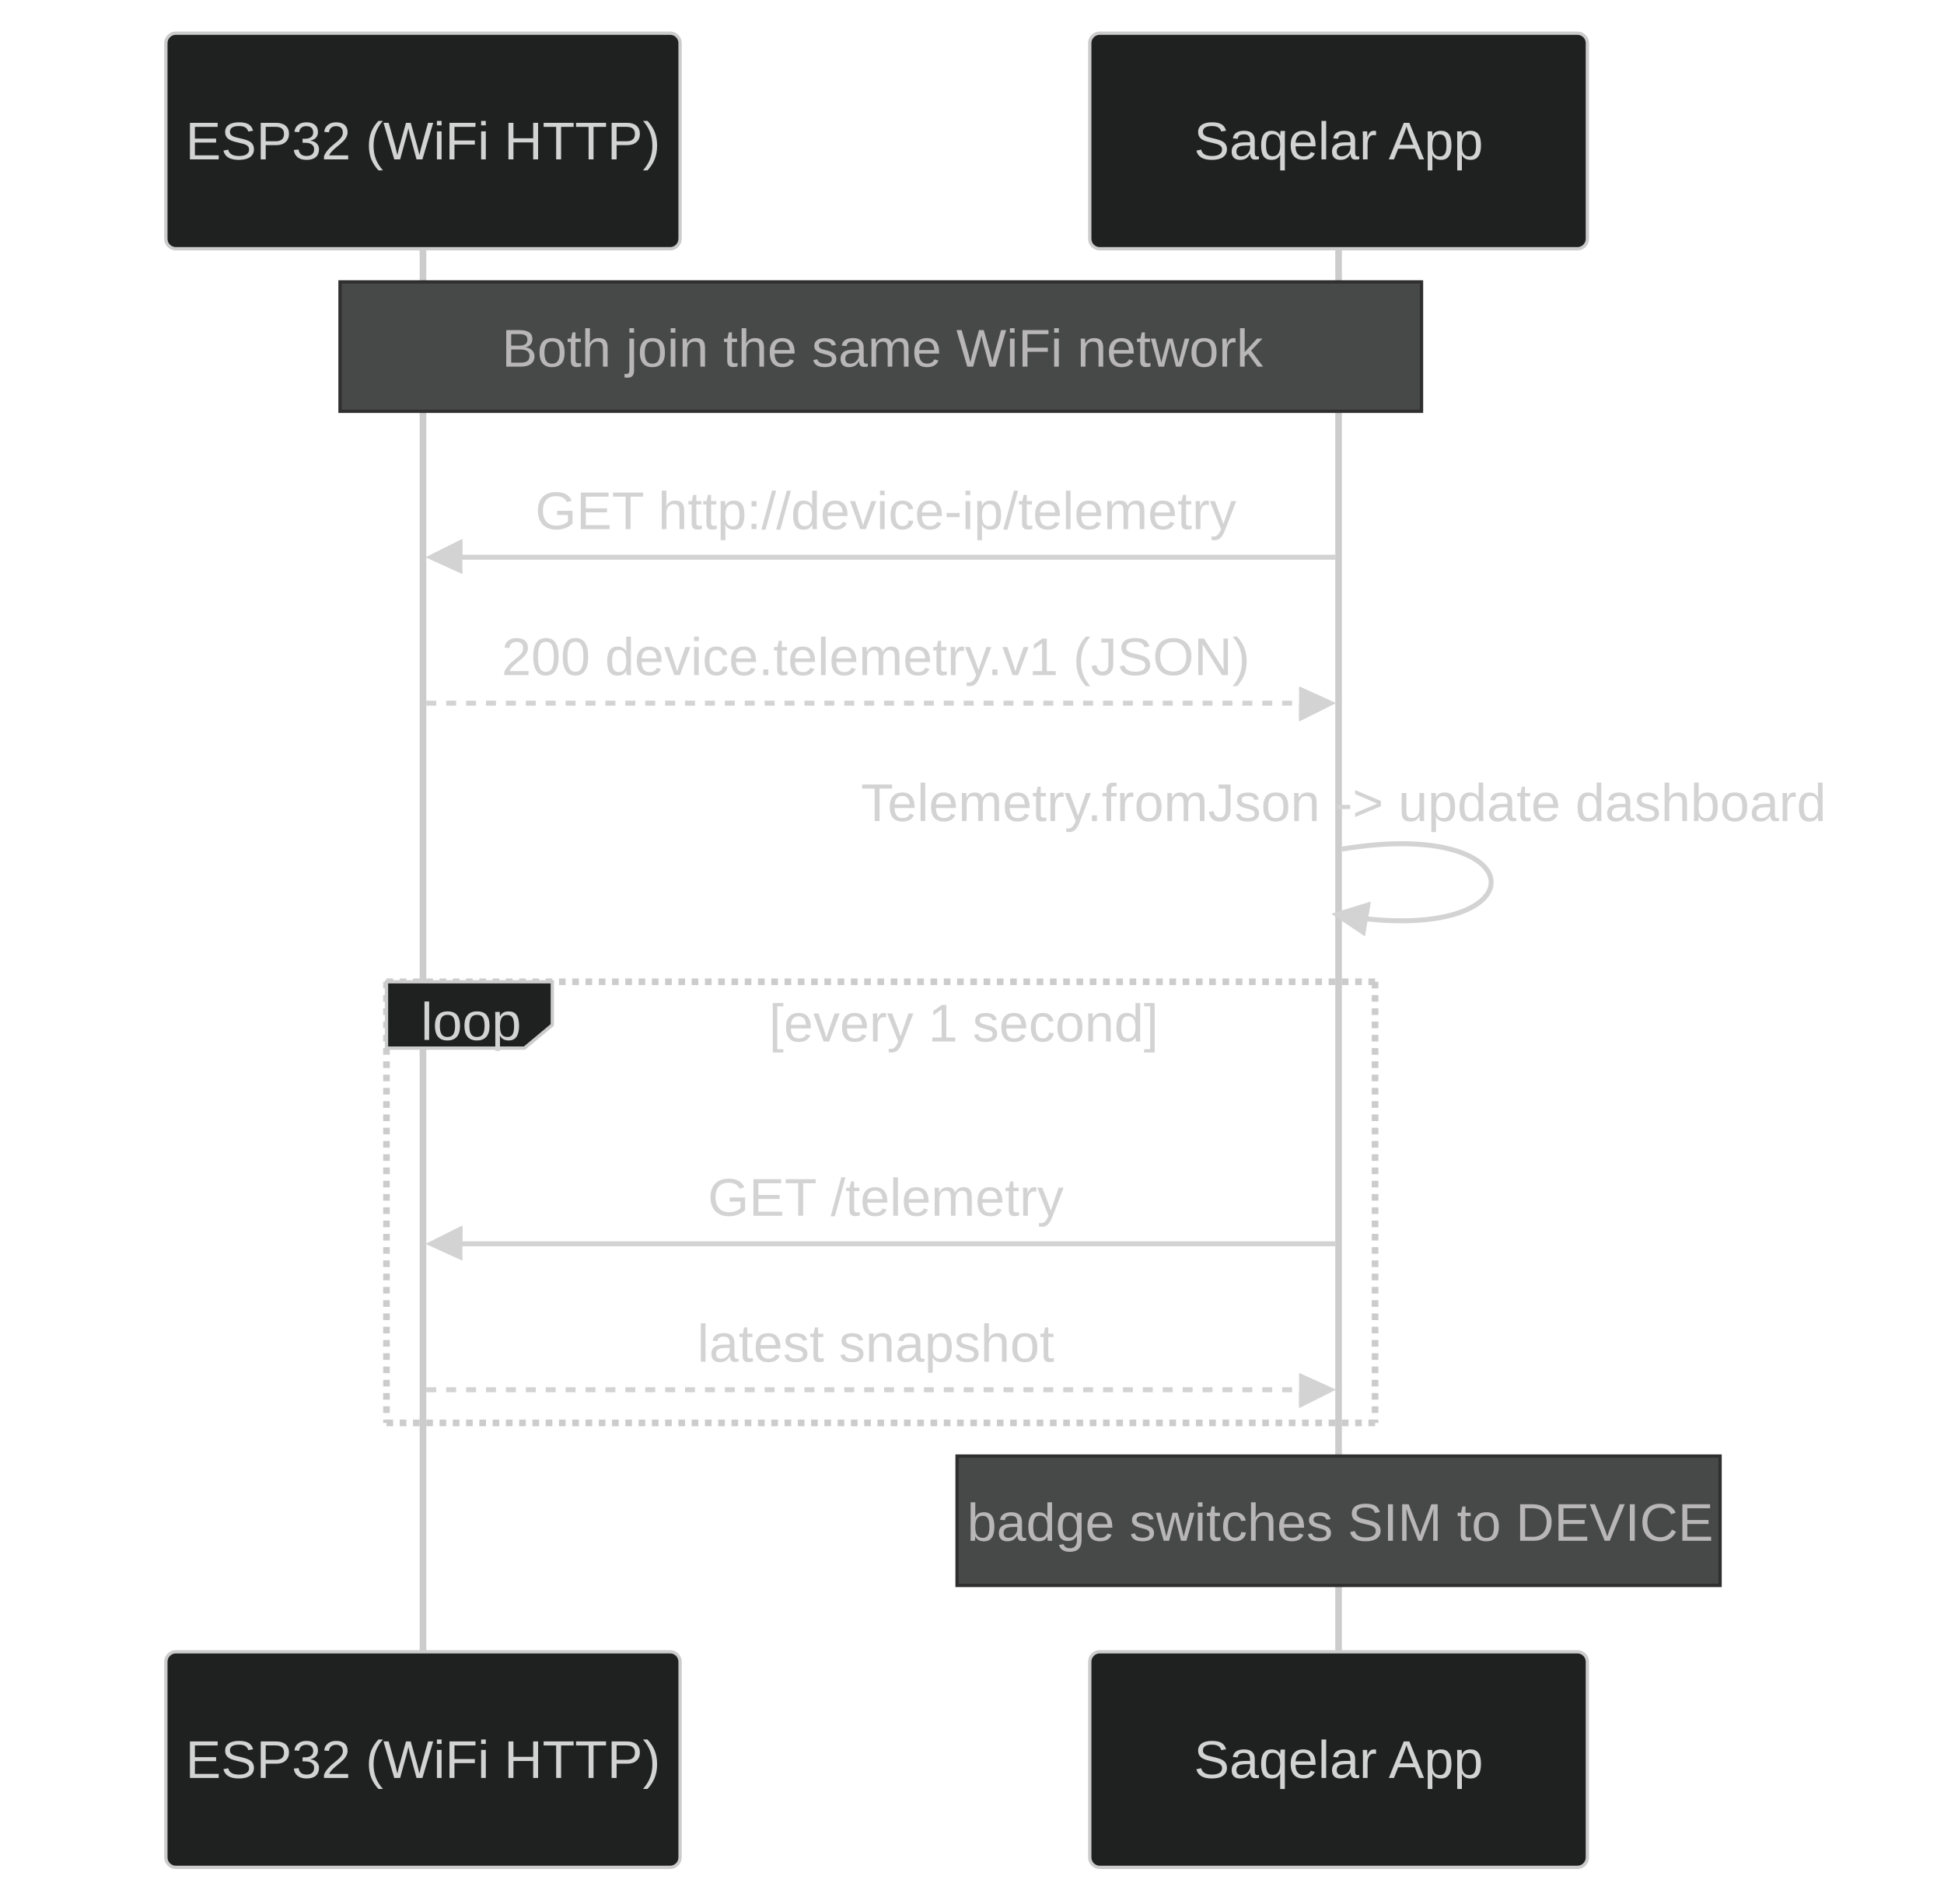
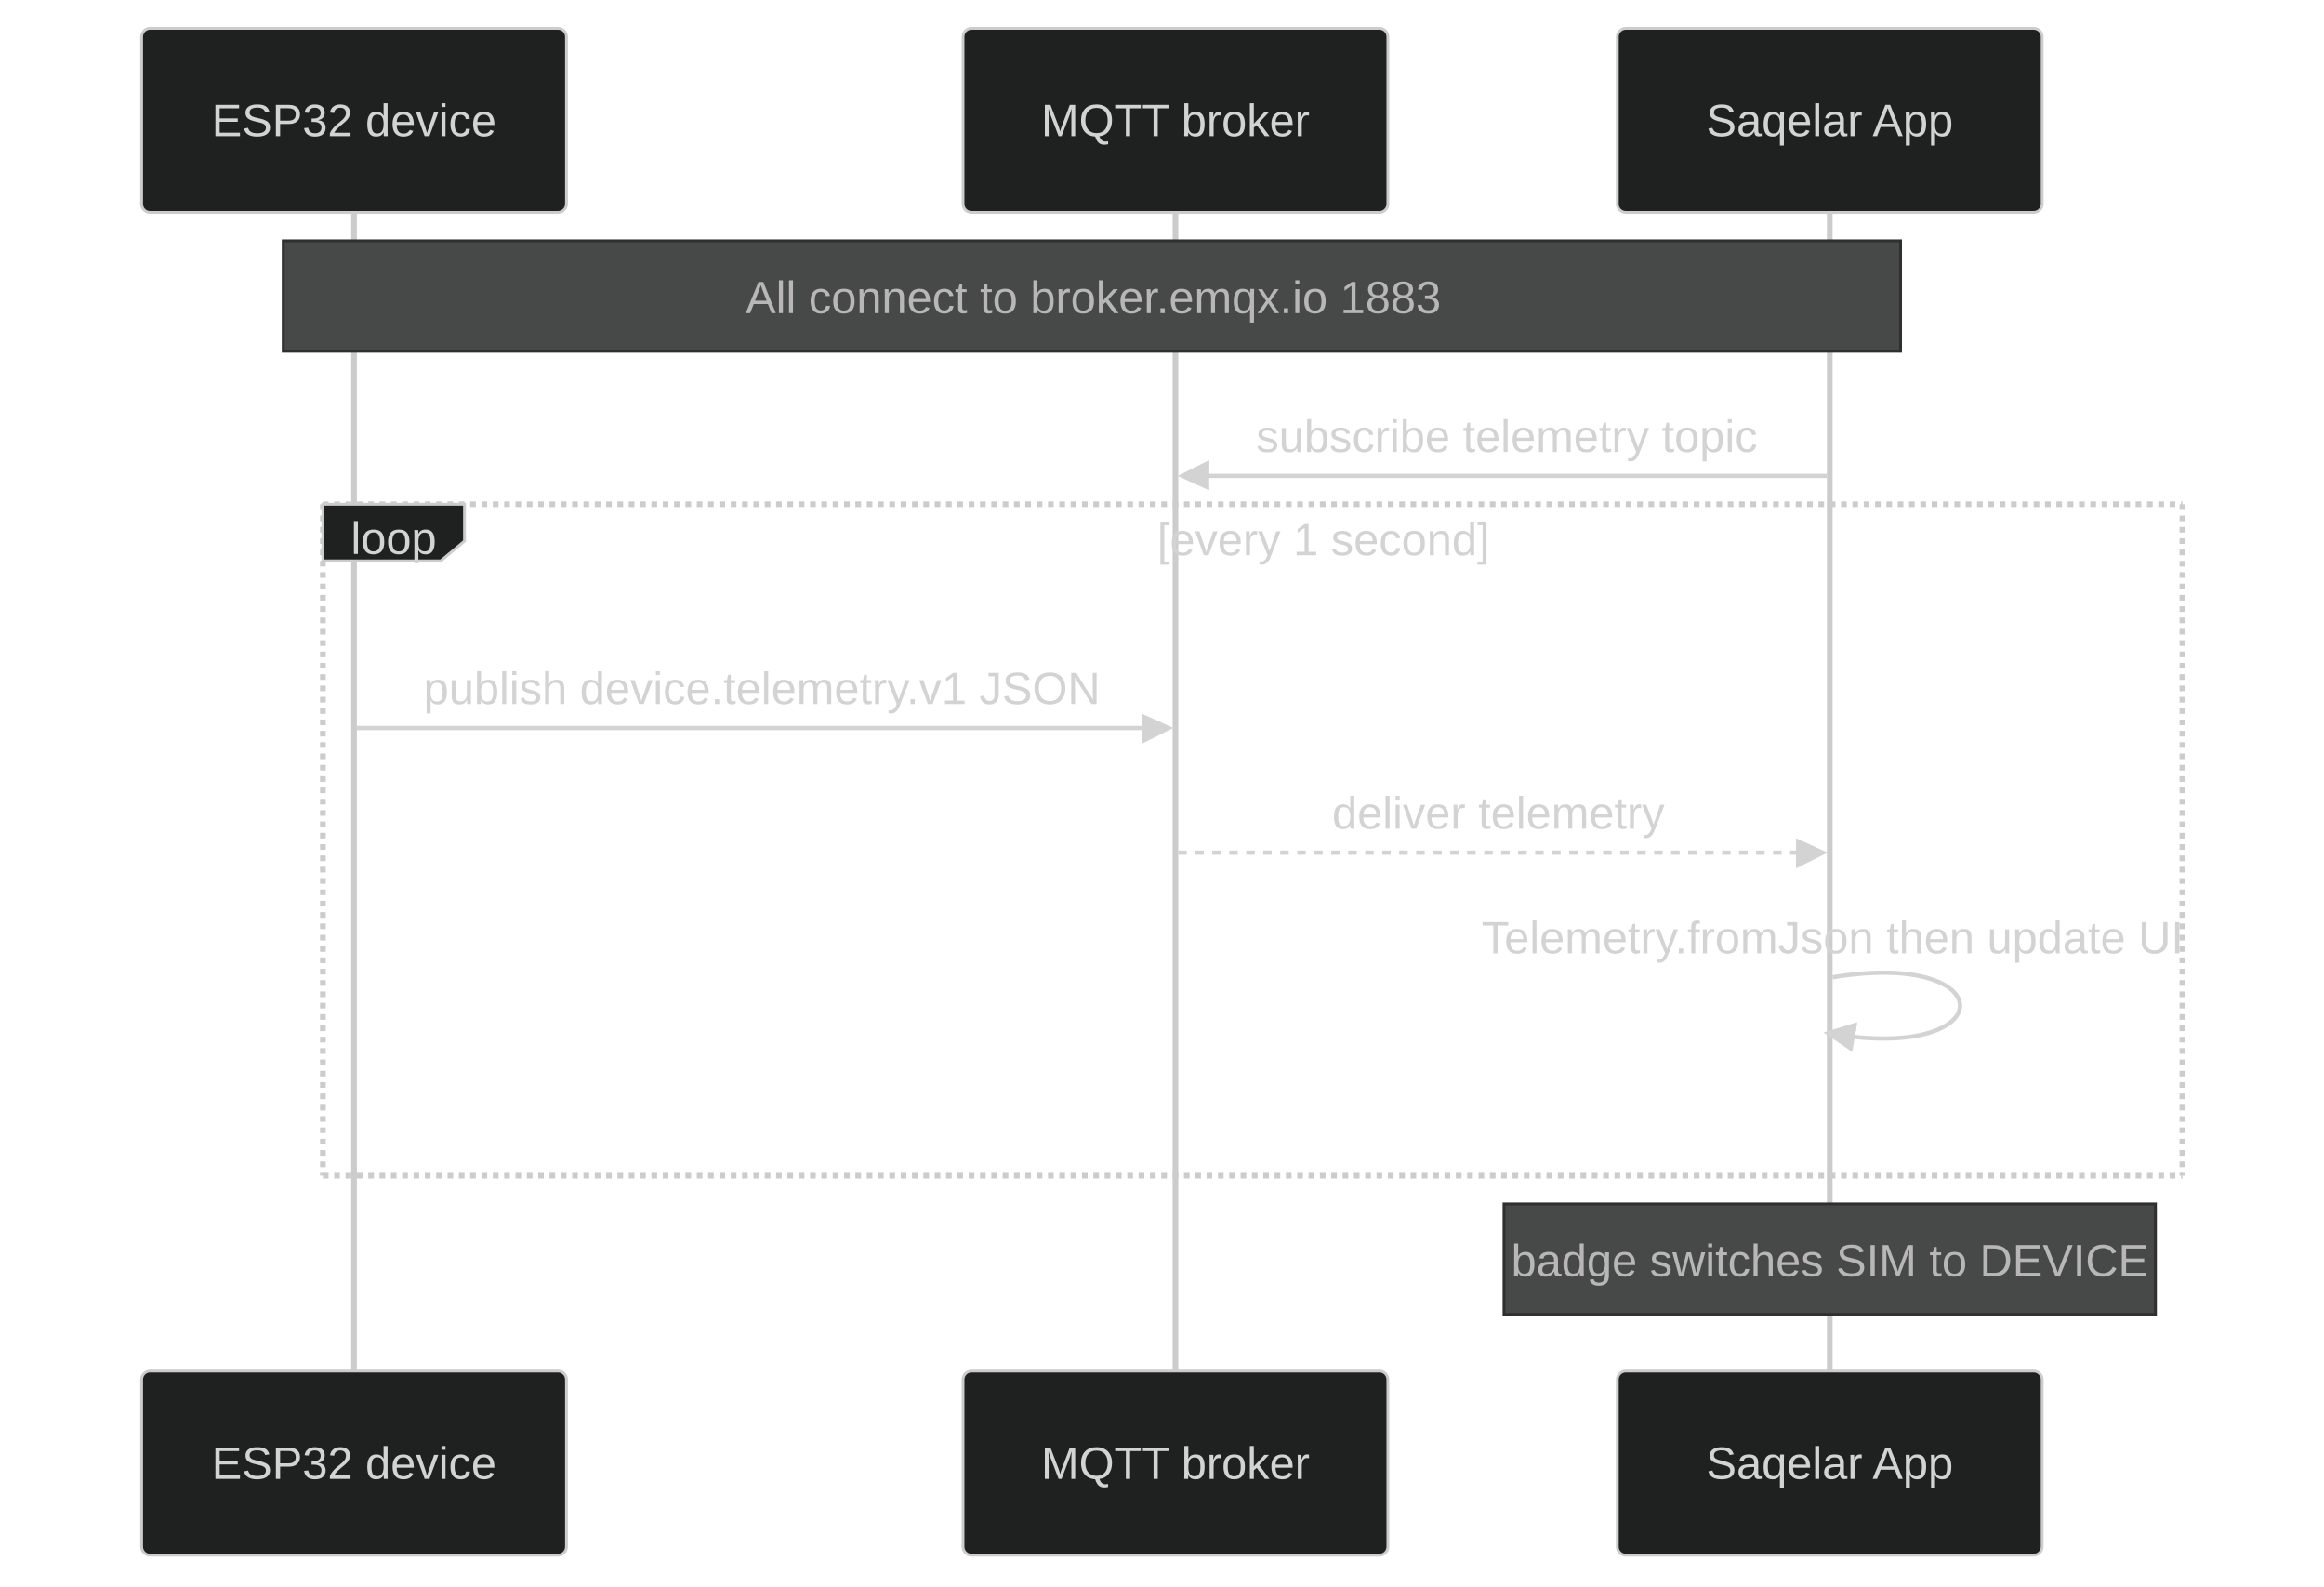
- <svg xmlns="http://www.w3.org/2000/svg" id="my-svg" width="100%" style="max-width: 586px; background-color: rgb(15, 23, 42);" viewBox="-50 -10 586 574" role="graphics-document document" aria-roledescription="sequence">
+ <svg xmlns="http://www.w3.org/2000/svg" id="my-svg" width="100%" style="max-width: 820.5px; background-color: rgb(15, 23, 42);" viewBox="-50 -10 820.5 560" role="graphics-document document" aria-roledescription="sequence">
  <g>
-     <rect x="278.5" y="488" fill="#eaeaea" stroke="#666" width="150" height="65" name="A" rx="3" ry="3" class="actor actor-bottom" />
-     <text x="353.5" y="520.5" dominant-baseline="central" alignment-baseline="central" class="actor actor-box" style="text-anchor: middle; font-size: 16px; font-weight: 400;">
-       <tspan x="353.5" dy="0">Saqelar App</tspan>
+     <rect x="521" y="474" fill="#eaeaea" stroke="#666" width="150" height="65" name="A" rx="3" ry="3" class="actor actor-bottom" />
+     <text x="596" y="506.5" dominant-baseline="central" alignment-baseline="central" class="actor actor-box" style="text-anchor: middle; font-size: 16px; font-weight: 400;">
+       <tspan x="596" dy="0">Saqelar App</tspan>
    </text>
  </g>
  <g>
-     <rect x="0" y="488" fill="#eaeaea" stroke="#666" width="155" height="65" name="H" rx="3" ry="3" class="actor actor-bottom" />
-     <text x="77.5" y="520.5" dominant-baseline="central" alignment-baseline="central" class="actor actor-box" style="text-anchor: middle; font-size: 16px; font-weight: 400;">
-       <tspan x="77.5" dy="0">ESP32 (WiFi HTTP)</tspan>
+     <rect x="290" y="474" fill="#eaeaea" stroke="#666" width="150" height="65" name="B" rx="3" ry="3" class="actor actor-bottom" />
+     <text x="365" y="506.5" dominant-baseline="central" alignment-baseline="central" class="actor actor-box" style="text-anchor: middle; font-size: 16px; font-weight: 400;">
+       <tspan x="365" dy="0">MQTT broker</tspan>
    </text>
  </g>
  <g>
-     <line id="actor1" x1="353.5" y1="65" x2="353.5" y2="488" class="actor-line 200" stroke-width="0.5px" stroke="#999" name="A" data-et="life-line" data-id="A" />
-     <g id="root-1" data-et="participant" data-type="participant" data-id="A">
-       <rect x="278.5" y="0" fill="#eaeaea" stroke="#666" width="150" height="65" name="A" rx="3" ry="3" class="actor actor-top" />
-       <text x="353.5" y="32.5" dominant-baseline="central" alignment-baseline="central" class="actor actor-box" style="text-anchor: middle; font-size: 16px; font-weight: 400;">
-         <tspan x="353.5" dy="0">Saqelar App</tspan>
+     <rect x="0" y="474" fill="#eaeaea" stroke="#666" width="150" height="65" name="D" rx="3" ry="3" class="actor actor-bottom" />
+     <text x="75" y="506.5" dominant-baseline="central" alignment-baseline="central" class="actor actor-box" style="text-anchor: middle; font-size: 16px; font-weight: 400;">
+       <tspan x="75" dy="0">ESP32 device</tspan>
+     </text>
+   </g>
+   <g>
+     <line id="actor2" x1="596" y1="65" x2="596" y2="474" class="actor-line 200" stroke-width="0.5px" stroke="#999" name="A" data-et="life-line" data-id="A" />
+     <g id="root-2" data-et="participant" data-type="participant" data-id="A">
+       <rect x="521" y="0" fill="#eaeaea" stroke="#666" width="150" height="65" name="A" rx="3" ry="3" class="actor actor-top" />
+       <text x="596" y="32.5" dominant-baseline="central" alignment-baseline="central" class="actor actor-box" style="text-anchor: middle; font-size: 16px; font-weight: 400;">
+         <tspan x="596" dy="0">Saqelar App</tspan>
      </text>
    </g>
  </g>
  <g>
-     <line id="actor0" x1="77.5" y1="65" x2="77.5" y2="488" class="actor-line 200" stroke-width="0.5px" stroke="#999" name="H" data-et="life-line" data-id="H" />
-     <g id="root-0" data-et="participant" data-type="participant" data-id="H">
-       <rect x="0" y="0" fill="#eaeaea" stroke="#666" width="155" height="65" name="H" rx="3" ry="3" class="actor actor-top" />
-       <text x="77.5" y="32.5" dominant-baseline="central" alignment-baseline="central" class="actor actor-box" style="text-anchor: middle; font-size: 16px; font-weight: 400;">
-         <tspan x="77.5" dy="0">ESP32 (WiFi HTTP)</tspan>
+     <line id="actor1" x1="365" y1="65" x2="365" y2="474" class="actor-line 200" stroke-width="0.5px" stroke="#999" name="B" data-et="life-line" data-id="B" />
+     <g id="root-1" data-et="participant" data-type="participant" data-id="B">
+       <rect x="290" y="0" fill="#eaeaea" stroke="#666" width="150" height="65" name="B" rx="3" ry="3" class="actor actor-top" />
+       <text x="365" y="32.5" dominant-baseline="central" alignment-baseline="central" class="actor actor-box" style="text-anchor: middle; font-size: 16px; font-weight: 400;">
+         <tspan x="365" dy="0">MQTT broker</tspan>
+       </text>
+     </g>
+   </g>
+   <g>
+     <line id="actor0" x1="75" y1="65" x2="75" y2="474" class="actor-line 200" stroke-width="0.5px" stroke="#999" name="D" data-et="life-line" data-id="D" />
+     <g id="root-0" data-et="participant" data-type="participant" data-id="D">
+       <rect x="0" y="0" fill="#eaeaea" stroke="#666" width="150" height="65" name="D" rx="3" ry="3" class="actor actor-top" />
+       <text x="75" y="32.5" dominant-baseline="central" alignment-baseline="central" class="actor actor-box" style="text-anchor: middle; font-size: 16px; font-weight: 400;">
+         <tspan x="75" dy="0">ESP32 device</tspan>
      </text>
    </g>
  </g>
  <style>#my-svg{font-family:"trebuchet ms",verdana,arial,sans-serif;font-size:16px;fill:#ccc;}@keyframes edge-animation-frame{from{stroke-dashoffset:0;}}@keyframes dash{to{stroke-dashoffset:0;}}#my-svg .edge-animation-slow{stroke-dasharray:9,5!important;stroke-dashoffset:900;animation:dash 50s linear infinite;stroke-linecap:round;}#my-svg .edge-animation-fast{stroke-dasharray:9,5!important;stroke-dashoffset:900;animation:dash 20s linear infinite;stroke-linecap:round;}#my-svg .error-icon{fill:#a44141;}#my-svg .error-text{fill:#ddd;stroke:#ddd;}#my-svg .edge-thickness-normal{stroke-width:1px;}#my-svg .edge-thickness-thick{stroke-width:3.5px;}#my-svg .edge-pattern-solid{stroke-dasharray:0;}#my-svg .edge-thickness-invisible{stroke-width:0;fill:none;}#my-svg .edge-pattern-dashed{stroke-dasharray:3;}#my-svg .edge-pattern-dotted{stroke-dasharray:2;}#my-svg .marker{fill:lightgrey;stroke:lightgrey;}#my-svg .marker.cross{stroke:lightgrey;}#my-svg svg{font-family:"trebuchet ms",verdana,arial,sans-serif;font-size:16px;}#my-svg p{margin:0;}#my-svg .actor{stroke:#ccc;fill:#1f2020;stroke-width:1;}#my-svg rect.actor.outer-path[data-look="neo"]{filter:drop-shadow( 1px 2px 2px rgba(185,185,185,1));}#my-svg rect.note[data-look="neo"]{stroke:hsl(180, 0%, 18.353%);fill:hsl(180, 1.587%, 28.353%);filter:drop-shadow( 1px 2px 2px rgba(185,185,185,1));}#my-svg text.actor&gt;tspan{fill:lightgrey;stroke:none;}#my-svg .actor-line{stroke:#ccc;}#my-svg .innerArc{stroke-width:1.5;stroke-dasharray:none;}#my-svg .messageLine0{stroke-width:1.5;stroke-dasharray:none;stroke:lightgrey;}#my-svg .messageLine1{stroke-width:1.5;stroke-dasharray:2,2;stroke:lightgrey;}#my-svg [id$="-arrowhead"] path{fill:lightgrey;stroke:lightgrey;}#my-svg .sequenceNumber{fill:black;}#my-svg [id$="-sequencenumber"]{fill:lightgrey;}#my-svg [id$="-crosshead"] path{fill:lightgrey;stroke:lightgrey;}#my-svg .messageText{fill:lightgrey;stroke:none;}#my-svg .labelBox{stroke:#ccc;fill:#1f2020;filter:none;}#my-svg .labelText,#my-svg .labelText&gt;tspan{fill:lightgrey;stroke:none;}#my-svg .loopText,#my-svg .loopText&gt;tspan{fill:lightgrey;stroke:none;}#my-svg .sectionTitle,#my-svg .sectionTitle&gt;tspan{fill:lightgrey;stroke:none;}#my-svg .loopLine{stroke-width:2px;stroke-dasharray:2,2;stroke:#ccc;fill:#ccc;}#my-svg .note{stroke:hsl(180, 0%, 18.353%);fill:hsl(180, 1.587%, 28.353%);}#my-svg .noteText,#my-svg .noteText&gt;tspan{fill:rgb(183.848, 181.552, 181.552);stroke:none;font-weight:normal;}#my-svg .activation0{fill:hsl(180, 1.587%, 28.353%);stroke:#ccc;}#my-svg .activation1{fill:hsl(180, 1.587%, 28.353%);stroke:#ccc;}#my-svg .activation2{fill:hsl(180, 1.587%, 28.353%);stroke:#ccc;}#my-svg .actorPopupMenu{position:absolute;}#my-svg .actorPopupMenuPanel{position:absolute;fill:#1f2020;box-shadow:0px 8px 16px 0px rgba(0,0,0,0.2);filter:drop-shadow(3px 5px 2px rgb(0 0 0 / 0.4));}#my-svg .actor-man circle,#my-svg line{fill:#1f2020;stroke-width:2px;}#my-svg g rect.rect{filter:drop-shadow( 1px 2px 2px rgba(185,185,185,1));stroke:#ccc;}#my-svg .node .neo-node{stroke:#ccc;}#my-svg [data-look="neo"].node rect,#my-svg [data-look="neo"].cluster rect,#my-svg [data-look="neo"].node polygon{stroke:url(#my-svg-gradient);filter:drop-shadow( 1px 2px 2px rgba(185,185,185,1));}#my-svg [data-look="neo"].node path{stroke:url(#my-svg-gradient);stroke-width:1px;}#my-svg [data-look="neo"].node .outer-path{filter:drop-shadow( 1px 2px 2px rgba(185,185,185,1));}#my-svg [data-look="neo"].node .neo-line path{stroke:#ccc;filter:none;}#my-svg [data-look="neo"].node circle{stroke:url(#my-svg-gradient);filter:drop-shadow( 1px 2px 2px rgba(185,185,185,1));}#my-svg [data-look="neo"].node circle .state-start{fill:#000000;}#my-svg [data-look="neo"].icon-shape .icon{fill:url(#my-svg-gradient);filter:drop-shadow( 1px 2px 2px rgba(185,185,185,1));}#my-svg [data-look="neo"].icon-shape .icon-neo path{stroke:url(#my-svg-gradient);filter:drop-shadow( 1px 2px 2px rgba(185,185,185,1));}#my-svg :root{--mermaid-font-family:"trebuchet ms",verdana,arial,sans-serif;}</style>
  <g />
  <defs>
    <symbol id="my-svg-computer" width="24" height="24">
      <path transform="scale(.5)" d="M2 2v13h20v-13h-20zm18 11h-16v-9h16v9zm-10.228 6l.466-1h3.524l.467 1h-4.457zm14.228 3h-24l2-6h2.104l-1.33 4h18.45l-1.297-4h2.073l2 6zm-5-10h-14v-7h14v7z" />
    </symbol>
  </defs>
  <defs>
    <symbol id="my-svg-database" fill-rule="evenodd" clip-rule="evenodd">
      <path transform="scale(.5)" d="M12.258.001l.256.004.255.005.253.008.251.01.249.012.247.015.246.016.242.019.241.02.239.023.236.024.233.027.231.028.229.031.225.032.223.034.22.036.217.038.214.04.211.041.208.043.205.045.201.046.198.048.194.05.191.051.187.053.183.054.18.056.175.057.172.059.168.06.163.061.16.063.155.064.15.066.074.033.073.033.071.034.07.034.069.035.068.035.067.035.066.035.064.036.064.036.062.036.06.036.06.037.058.037.058.037.055.038.055.038.053.038.052.038.051.039.05.039.048.039.047.039.045.04.044.04.043.04.041.04.04.041.039.041.037.041.036.041.034.041.033.042.032.042.03.042.029.042.027.042.026.043.024.043.023.043.021.043.02.043.018.044.017.043.015.044.013.044.012.044.011.045.009.044.007.045.006.045.004.045.002.045.001.045v17l-.001.045-.002.045-.004.045-.006.045-.007.045-.009.044-.011.045-.012.044-.013.044-.015.044-.017.043-.018.044-.02.043-.021.043-.023.043-.024.043-.026.043-.027.042-.029.042-.03.042-.032.042-.033.042-.034.041-.036.041-.037.041-.039.041-.04.041-.041.04-.043.04-.044.04-.045.04-.047.039-.048.039-.05.039-.051.039-.052.038-.053.038-.055.038-.055.038-.058.037-.058.037-.06.037-.06.036-.062.036-.064.036-.064.036-.066.035-.067.035-.068.035-.069.035-.07.034-.071.034-.073.033-.074.033-.15.066-.155.064-.16.063-.163.061-.168.06-.172.059-.175.057-.18.056-.183.054-.187.053-.191.051-.194.05-.198.048-.201.046-.205.045-.208.043-.211.041-.214.04-.217.038-.22.036-.223.034-.225.032-.229.031-.231.028-.233.027-.236.024-.239.023-.241.02-.242.019-.246.016-.247.015-.249.012-.251.01-.253.008-.255.005-.256.004-.258.001-.258-.001-.256-.004-.255-.005-.253-.008-.251-.01-.249-.012-.247-.015-.245-.016-.243-.019-.241-.02-.238-.023-.236-.024-.234-.027-.231-.028-.228-.031-.226-.032-.223-.034-.22-.036-.217-.038-.214-.04-.211-.041-.208-.043-.204-.045-.201-.046-.198-.048-.195-.05-.19-.051-.187-.053-.184-.054-.179-.056-.176-.057-.172-.059-.167-.06-.164-.061-.159-.063-.155-.064-.151-.066-.074-.033-.072-.033-.072-.034-.07-.034-.069-.035-.068-.035-.067-.035-.066-.035-.064-.036-.063-.036-.062-.036-.061-.036-.06-.037-.058-.037-.057-.037-.056-.038-.055-.038-.053-.038-.052-.038-.051-.039-.049-.039-.049-.039-.046-.039-.046-.04-.044-.04-.043-.04-.041-.04-.04-.041-.039-.041-.037-.041-.036-.041-.034-.041-.033-.042-.032-.042-.03-.042-.029-.042-.027-.042-.026-.043-.024-.043-.023-.043-.021-.043-.02-.043-.018-.044-.017-.043-.015-.044-.013-.044-.012-.044-.011-.045-.009-.044-.007-.045-.006-.045-.004-.045-.002-.045-.001-.045v-17l.001-.045.002-.045.004-.045.006-.045.007-.045.009-.044.011-.045.012-.044.013-.044.015-.044.017-.043.018-.044.02-.043.021-.043.023-.043.024-.043.026-.043.027-.042.029-.042.03-.042.032-.042.033-.042.034-.041.036-.041.037-.041.039-.041.04-.041.041-.04.043-.04.044-.04.046-.04.046-.039.049-.039.049-.039.051-.039.052-.038.053-.038.055-.038.056-.038.057-.037.058-.037.06-.037.061-.036.062-.036.063-.036.064-.036.066-.035.067-.035.068-.035.069-.035.07-.034.072-.034.072-.033.074-.033.151-.066.155-.064.159-.063.164-.061.167-.06.172-.059.176-.057.179-.056.184-.054.187-.053.19-.051.195-.05.198-.048.201-.046.204-.045.208-.043.211-.041.214-.04.217-.038.22-.036.223-.034.226-.032.228-.031.231-.028.234-.027.236-.024.238-.023.241-.02.243-.019.245-.016.247-.015.249-.012.251-.01.253-.008.255-.005.256-.004.258-.001.258.001zm-9.258 20.499v.01l.001.021.003.021.004.022.005.021.006.022.007.022.009.023.01.022.011.023.012.023.013.023.015.023.016.024.017.023.018.024.019.024.021.024.022.025.023.024.024.025.052.049.056.05.061.051.066.051.07.051.075.051.079.052.084.052.088.052.092.052.097.052.102.051.105.052.11.052.114.051.119.051.123.051.127.05.131.05.135.05.139.048.144.049.147.047.152.047.155.047.16.045.163.045.167.043.171.043.176.041.178.041.183.039.187.039.19.037.194.035.197.035.202.033.204.031.209.03.212.029.216.027.219.025.222.024.226.021.23.02.233.018.236.016.24.015.243.012.246.01.249.008.253.005.256.004.259.001.26-.001.257-.004.254-.005.25-.008.247-.011.244-.012.241-.014.237-.016.233-.018.231-.021.226-.021.224-.024.22-.026.216-.027.212-.028.21-.031.205-.031.202-.034.198-.034.194-.036.191-.037.187-.039.183-.04.179-.04.175-.042.172-.043.168-.044.163-.045.16-.046.155-.046.152-.047.148-.048.143-.049.139-.049.136-.05.131-.05.126-.05.123-.051.118-.052.114-.051.11-.052.106-.052.101-.052.096-.052.092-.052.088-.053.083-.051.079-.052.074-.052.07-.051.065-.051.06-.051.056-.05.051-.05.023-.024.023-.025.021-.024.02-.024.019-.024.018-.024.017-.024.015-.023.014-.024.013-.023.012-.023.01-.023.01-.022.008-.022.006-.022.006-.022.004-.022.004-.021.001-.021.001-.021v-4.127l-.077.055-.08.053-.083.054-.085.053-.087.052-.09.052-.093.051-.095.05-.097.05-.1.049-.102.049-.105.048-.106.047-.109.047-.111.046-.114.045-.115.045-.118.044-.12.043-.122.042-.124.042-.126.041-.128.04-.13.04-.132.038-.134.038-.135.037-.138.037-.139.035-.142.035-.143.034-.144.033-.147.032-.148.031-.15.03-.151.03-.153.029-.154.027-.156.027-.158.026-.159.025-.161.024-.162.023-.163.022-.165.021-.166.02-.167.019-.169.018-.169.017-.171.016-.173.015-.173.014-.175.013-.175.012-.177.011-.178.01-.179.008-.179.008-.181.006-.182.005-.182.004-.184.003-.184.002h-.37l-.184-.002-.184-.003-.182-.004-.182-.005-.181-.006-.179-.008-.179-.008-.178-.01-.176-.011-.176-.012-.175-.013-.173-.014-.172-.015-.171-.016-.17-.017-.169-.018-.167-.019-.166-.02-.165-.021-.163-.022-.162-.023-.161-.024-.159-.025-.157-.026-.156-.027-.155-.027-.153-.029-.151-.03-.15-.03-.148-.031-.146-.032-.145-.033-.143-.034-.141-.035-.14-.035-.137-.037-.136-.037-.134-.038-.132-.038-.13-.04-.128-.04-.126-.041-.124-.042-.122-.042-.12-.044-.117-.043-.116-.045-.113-.045-.112-.046-.109-.047-.106-.047-.105-.048-.102-.049-.1-.049-.097-.05-.095-.05-.093-.052-.09-.051-.087-.052-.085-.053-.083-.054-.08-.054-.077-.054v4.127zm0-5.654v.011l.001.021.003.021.004.021.005.022.006.022.007.022.009.022.01.022.011.023.012.023.013.023.015.024.016.023.017.024.018.024.019.024.021.024.022.024.023.025.024.024.052.05.056.05.061.05.066.051.07.051.075.052.079.051.084.052.088.052.092.052.097.052.102.052.105.052.11.051.114.051.119.052.123.05.127.051.131.05.135.049.139.049.144.048.147.048.152.047.155.046.16.045.163.045.167.044.171.042.176.042.178.04.183.04.187.038.19.037.194.036.197.034.202.033.204.032.209.03.212.028.216.027.219.025.222.024.226.022.23.02.233.018.236.016.24.014.243.012.246.01.249.008.253.006.256.003.259.001.26-.001.257-.003.254-.006.25-.008.247-.01.244-.012.241-.015.237-.016.233-.018.231-.02.226-.022.224-.024.22-.025.216-.027.212-.029.21-.03.205-.032.202-.033.198-.035.194-.036.191-.037.187-.039.183-.039.179-.041.175-.042.172-.043.168-.044.163-.045.16-.045.155-.047.152-.047.148-.048.143-.048.139-.05.136-.049.131-.05.126-.051.123-.051.118-.051.114-.052.11-.052.106-.052.101-.052.096-.052.092-.052.088-.052.083-.052.079-.052.074-.051.07-.052.065-.051.06-.05.056-.051.051-.049.023-.025.023-.024.021-.025.02-.024.019-.024.018-.024.017-.024.015-.023.014-.023.013-.024.012-.022.01-.023.01-.023.008-.022.006-.022.006-.022.004-.021.004-.022.001-.021.001-.021v-4.139l-.077.054-.08.054-.083.054-.085.052-.087.053-.09.051-.093.051-.095.051-.097.05-.1.049-.102.049-.105.048-.106.047-.109.047-.111.046-.114.045-.115.044-.118.044-.12.044-.122.042-.124.042-.126.041-.128.04-.13.039-.132.039-.134.038-.135.037-.138.036-.139.036-.142.035-.143.033-.144.033-.147.033-.148.031-.15.03-.151.03-.153.028-.154.028-.156.027-.158.026-.159.025-.161.024-.162.023-.163.022-.165.021-.166.02-.167.019-.169.018-.169.017-.171.016-.173.015-.173.014-.175.013-.175.012-.177.011-.178.009-.179.009-.179.007-.181.007-.182.005-.182.004-.184.003-.184.002h-.37l-.184-.002-.184-.003-.182-.004-.182-.005-.181-.007-.179-.007-.179-.009-.178-.009-.176-.011-.176-.012-.175-.013-.173-.014-.172-.015-.171-.016-.17-.017-.169-.018-.167-.019-.166-.02-.165-.021-.163-.022-.162-.023-.161-.024-.159-.025-.157-.026-.156-.027-.155-.028-.153-.028-.151-.03-.15-.03-.148-.031-.146-.033-.145-.033-.143-.033-.141-.035-.14-.036-.137-.036-.136-.037-.134-.038-.132-.039-.13-.039-.128-.04-.126-.041-.124-.042-.122-.043-.12-.043-.117-.044-.116-.044-.113-.046-.112-.046-.109-.046-.106-.047-.105-.048-.102-.049-.1-.049-.097-.05-.095-.051-.093-.051-.09-.051-.087-.053-.085-.052-.083-.054-.08-.054-.077-.054v4.139zm0-5.666v.011l.001.02.003.022.004.021.005.022.006.021.007.022.009.023.01.022.011.023.012.023.013.023.015.023.016.024.017.024.018.023.019.024.021.025.022.024.023.024.024.025.052.05.056.05.061.05.066.051.07.051.075.052.079.051.084.052.088.052.092.052.097.052.102.052.105.051.11.052.114.051.119.051.123.051.127.05.131.05.135.05.139.049.144.048.147.048.152.047.155.046.16.045.163.045.167.043.171.043.176.042.178.04.183.04.187.038.19.037.194.036.197.034.202.033.204.032.209.03.212.028.216.027.219.025.222.024.226.021.23.02.233.018.236.017.24.014.243.012.246.01.249.008.253.006.256.003.259.001.26-.001.257-.003.254-.006.25-.008.247-.01.244-.013.241-.014.237-.016.233-.018.231-.02.226-.022.224-.024.22-.025.216-.027.212-.029.21-.03.205-.032.202-.033.198-.035.194-.036.191-.037.187-.039.183-.039.179-.041.175-.042.172-.043.168-.044.163-.045.16-.045.155-.047.152-.047.148-.048.143-.049.139-.049.136-.049.131-.051.126-.05.123-.051.118-.052.114-.051.11-.052.106-.052.101-.052.096-.052.092-.052.088-.052.083-.052.079-.052.074-.052.07-.051.065-.051.06-.051.056-.05.051-.049.023-.025.023-.025.021-.024.02-.024.019-.024.018-.024.017-.024.015-.023.014-.024.013-.023.012-.023.01-.022.01-.023.008-.022.006-.022.006-.022.004-.022.004-.021.001-.021.001-.021v-4.153l-.077.054-.08.054-.083.053-.085.053-.087.053-.09.051-.093.051-.095.051-.097.05-.1.049-.102.048-.105.048-.106.048-.109.046-.111.046-.114.046-.115.044-.118.044-.12.043-.122.043-.124.042-.126.041-.128.04-.13.039-.132.039-.134.038-.135.037-.138.036-.139.036-.142.034-.143.034-.144.033-.147.032-.148.032-.15.03-.151.03-.153.028-.154.028-.156.027-.158.026-.159.024-.161.024-.162.023-.163.023-.165.021-.166.02-.167.019-.169.018-.169.017-.171.016-.173.015-.173.014-.175.013-.175.012-.177.01-.178.01-.179.009-.179.007-.181.006-.182.006-.182.004-.184.003-.184.001-.185.001-.185-.001-.184-.001-.184-.003-.182-.004-.182-.006-.181-.006-.179-.007-.179-.009-.178-.01-.176-.01-.176-.012-.175-.013-.173-.014-.172-.015-.171-.016-.17-.017-.169-.018-.167-.019-.166-.02-.165-.021-.163-.023-.162-.023-.161-.024-.159-.024-.157-.026-.156-.027-.155-.028-.153-.028-.151-.03-.15-.03-.148-.032-.146-.032-.145-.033-.143-.034-.141-.034-.14-.036-.137-.036-.136-.037-.134-.038-.132-.039-.13-.039-.128-.041-.126-.041-.124-.041-.122-.043-.12-.043-.117-.044-.116-.044-.113-.046-.112-.046-.109-.046-.106-.048-.105-.048-.102-.048-.1-.05-.097-.049-.095-.051-.093-.051-.09-.052-.087-.052-.085-.053-.083-.053-.08-.054-.077-.054v4.153zm8.74-8.179l-.257.004-.254.005-.25.008-.247.011-.244.012-.241.014-.237.016-.233.018-.231.021-.226.022-.224.023-.22.026-.216.027-.212.028-.21.031-.205.032-.202.033-.198.034-.194.036-.191.038-.187.038-.183.04-.179.041-.175.042-.172.043-.168.043-.163.045-.16.046-.155.046-.152.048-.148.048-.143.048-.139.049-.136.05-.131.05-.126.051-.123.051-.118.051-.114.052-.11.052-.106.052-.101.052-.096.052-.092.052-.088.052-.083.052-.079.052-.074.051-.07.052-.065.051-.06.05-.056.05-.051.05-.023.025-.023.024-.021.024-.02.025-.019.024-.018.024-.017.023-.015.024-.014.023-.013.023-.012.023-.01.023-.01.022-.008.022-.006.023-.006.021-.004.022-.004.021-.001.021-.001.021.001.021.001.021.004.021.004.022.006.021.006.023.008.022.01.022.01.023.012.023.013.023.014.023.015.024.017.023.018.024.019.024.02.025.021.024.023.024.023.025.051.05.056.05.06.05.065.051.07.052.074.051.079.052.083.052.088.052.092.052.096.052.101.052.106.052.11.052.114.052.118.051.123.051.126.051.131.05.136.05.139.049.143.048.148.048.152.048.155.046.16.046.163.045.168.043.172.043.175.042.179.041.183.04.187.038.191.038.194.036.198.034.202.033.205.032.21.031.212.028.216.027.22.026.224.023.226.022.231.021.233.018.237.016.241.014.244.012.247.011.25.008.254.005.257.004.26.001.26-.001.257-.004.254-.005.25-.008.247-.011.244-.012.241-.014.237-.016.233-.018.231-.021.226-.022.224-.023.22-.026.216-.027.212-.028.21-.031.205-.032.202-.033.198-.034.194-.036.191-.038.187-.038.183-.04.179-.041.175-.042.172-.043.168-.043.163-.045.16-.046.155-.046.152-.048.148-.048.143-.048.139-.049.136-.05.131-.05.126-.051.123-.051.118-.051.114-.052.11-.052.106-.052.101-.052.096-.052.092-.052.088-.052.083-.052.079-.052.074-.051.07-.052.065-.051.06-.05.056-.05.051-.05.023-.025.023-.024.021-.024.02-.025.019-.024.018-.024.017-.023.015-.024.014-.023.013-.023.012-.023.01-.023.01-.022.008-.022.006-.023.006-.021.004-.022.004-.021.001-.021.001-.021-.001-.021-.001-.021-.004-.021-.004-.022-.006-.021-.006-.023-.008-.022-.01-.022-.01-.023-.012-.023-.013-.023-.014-.023-.015-.024-.017-.023-.018-.024-.019-.024-.02-.025-.021-.024-.023-.024-.023-.025-.051-.05-.056-.05-.06-.05-.065-.051-.07-.052-.074-.051-.079-.052-.083-.052-.088-.052-.092-.052-.096-.052-.101-.052-.106-.052-.11-.052-.114-.052-.118-.051-.123-.051-.126-.051-.131-.05-.136-.05-.139-.049-.143-.048-.148-.048-.152-.048-.155-.046-.16-.046-.163-.045-.168-.043-.172-.043-.175-.042-.179-.041-.183-.04-.187-.038-.191-.038-.194-.036-.198-.034-.202-.033-.205-.032-.21-.031-.212-.028-.216-.027-.22-.026-.224-.023-.226-.022-.231-.021-.233-.018-.237-.016-.241-.014-.244-.012-.247-.011-.25-.008-.254-.005-.257-.004-.26-.001-.26.001z" />
    </symbol>
  </defs>
  <defs>
    <symbol id="my-svg-clock" width="24" height="24">
      <path transform="scale(.5)" d="M12 2c5.514 0 10 4.486 10 10s-4.486 10-10 10-10-4.486-10-10 4.486-10 10-10zm0-2c-6.627 0-12 5.373-12 12s5.373 12 12 12 12-5.373 12-12-5.373-12-12-12zm5.848 12.459c.202.038.202.333.001.372-1.907.361-6.045 1.111-6.547 1.111-.719 0-1.301-.582-1.301-1.301 0-.512.77-5.447 1.125-7.445.034-.192.312-.181.343.014l.985 6.238 5.394 1.011z" />
    </symbol>
  </defs>
  <defs>
    <marker id="my-svg-arrowhead" refX="7.9" refY="5" markerUnits="userSpaceOnUse" markerWidth="12" markerHeight="12" orient="auto-start-reverse">
      <path d="M -1 0 L 10 5 L 0 10 z" />
    </marker>
  </defs>
  <defs>
    <marker id="my-svg-crosshead" markerWidth="15" markerHeight="8" orient="auto" refX="4" refY="4.5">
      <path fill="none" stroke="#000000" stroke-width="1pt" d="M 1,2 L 6,7 M 6,2 L 1,7" style="stroke-dasharray: 0, 0;" />
    </marker>
  </defs>
  <defs>
    <marker id="my-svg-filled-head" refX="15.5" refY="7" markerWidth="20" markerHeight="28" orient="auto">
      <path d="M 18,7 L9,13 L14,7 L9,1 Z" />
    </marker>
  </defs>
  <defs>
    <marker id="my-svg-sequencenumber" refX="15" refY="15" markerWidth="60" markerHeight="40" orient="auto">
      <circle cx="15" cy="15" r="6" />
    </marker>
  </defs>
  <defs>
    <marker id="my-svg-solidTopArrowHead" refX="7.9" refY="7.25" markerUnits="userSpaceOnUse" markerWidth="12" markerHeight="12" orient="auto-start-reverse">
      <path d="M 0 0 L 10 8 L 0 8 z" />
    </marker>
  </defs>
  <defs>
    <marker id="my-svg-solidBottomArrowHead" refX="7.9" refY="0.75" markerUnits="userSpaceOnUse" markerWidth="12" markerHeight="12" orient="auto-start-reverse">
      <path d="M 0 0 L 10 0 L 0 8 z" />
    </marker>
  </defs>
  <defs>
    <marker id="my-svg-stickTopArrowHead" refX="7.5" refY="7" markerUnits="userSpaceOnUse" markerWidth="12" markerHeight="12" orient="auto-start-reverse">
      <path d="M 0 0 L 7 7" stroke="black" stroke-width="1.5" fill="none" />
    </marker>
  </defs>
  <defs>
    <marker id="my-svg-stickBottomArrowHead" refX="7.5" refY="0" markerUnits="userSpaceOnUse" markerWidth="12" markerHeight="12" orient="auto-start-reverse">
      <path d="M 0 7 L 7 0" stroke="black" stroke-width="1.5" fill="none" />
    </marker>
  </defs>
  <g data-et="note" data-id="i0">
-     <rect x="52.5" y="75" fill="#EDF2AE" stroke="#666" width="326" height="39" class="note" />
-     <text x="216" y="80" text-anchor="middle" dominant-baseline="middle" alignment-baseline="middle" class="noteText" dy="1em" style="font-size: 16px; font-weight: 400;">
-       <tspan x="216">Both join the same WiFi network</tspan>
+     <rect x="50" y="75" fill="#EDF2AE" stroke="#666" width="571" height="39" class="note" />
+     <text x="336" y="80" text-anchor="middle" dominant-baseline="middle" alignment-baseline="middle" class="noteText" dy="1em" style="font-size: 16px; font-weight: 400;">
+       <tspan x="336">All connect to broker.emqx.io 1883</tspan>
    </text>
  </g>
-   <g data-et="control-structure" data-id="i7">
-     <line x1="66.5" y1="286" x2="364.5" y2="286" class="loopLine" />
-     <line x1="364.5" y1="286" x2="364.5" y2="419" class="loopLine" />
-     <line x1="66.5" y1="419" x2="364.5" y2="419" class="loopLine" />
-     <line x1="66.5" y1="286" x2="66.5" y2="419" class="loopLine" />
-     <polygon points="66.5,286 116.5,286 116.5,299 108.1,306 66.5,306" class="labelBox" />
-     <text x="92" y="299" text-anchor="middle" dominant-baseline="middle" alignment-baseline="middle" class="labelText" style="font-size: 16px; font-weight: 400;">loop</text>
-     <text x="240.5" y="304" text-anchor="middle" class="loopText" style="font-size: 16px; font-weight: 400;">
-       <tspan x="240.5">[every 1 second]</tspan>
+   <g data-et="control-structure" data-id="i6">
+     <line x1="64" y1="168" x2="720.5" y2="168" class="loopLine" />
+     <line x1="720.5" y1="168" x2="720.5" y2="405" class="loopLine" />
+     <line x1="64" y1="405" x2="720.5" y2="405" class="loopLine" />
+     <line x1="64" y1="168" x2="64" y2="405" class="loopLine" />
+     <polygon points="64,168 114,168 114,181 105.6,188 64,188" class="labelBox" />
+     <text x="89" y="181" text-anchor="middle" dominant-baseline="middle" alignment-baseline="middle" class="labelText" style="font-size: 16px; font-weight: 400;">loop</text>
+     <text x="417.25" y="186" text-anchor="middle" class="loopText" style="font-size: 16px; font-weight: 400;">
+       <tspan x="417.25">[every 1 second]</tspan>
    </text>
  </g>
-   <g data-et="note" data-id="i8">
-     <rect x="238.5" y="429" fill="#EDF2AE" stroke="#666" width="230" height="39" class="note" />
-     <text x="354" y="434" text-anchor="middle" dominant-baseline="middle" alignment-baseline="middle" class="noteText" dy="1em" style="font-size: 16px; font-weight: 400;">
-       <tspan x="354">badge switches SIM to DEVICE</tspan>
+   <g data-et="note" data-id="i7">
+     <rect x="481" y="415" fill="#EDF2AE" stroke="#666" width="230" height="39" class="note" />
+     <text x="596" y="420" text-anchor="middle" dominant-baseline="middle" alignment-baseline="middle" class="noteText" dy="1em" style="font-size: 16px; font-weight: 400;">
+       <tspan x="596">badge switches SIM to DEVICE</tspan>
    </text>
  </g>
-   <text x="217" y="129" text-anchor="middle" dominant-baseline="middle" alignment-baseline="middle" class="messageText" dy="1em" style="font-size: 16px; font-weight: 400;">GET http://device-ip/telemetry</text>
-   <line x1="352.5" y1="158" x2="81.5" y2="158" class="messageLine0" data-et="message" data-id="i1" data-from="A" data-to="H" stroke-width="2" stroke="none" marker-end="url(#my-svg-arrowhead)" style="fill: none;" />
-   <text x="214" y="173" text-anchor="middle" dominant-baseline="middle" alignment-baseline="middle" class="messageText" dy="1em" style="font-size: 16px; font-weight: 400;">200 device.telemetry.v1 (JSON)</text>
-   <line x1="78.5" y1="202" x2="349.5" y2="202" class="messageLine1" data-et="message" data-id="i2" data-from="H" data-to="A" stroke-width="2" stroke="none" marker-end="url(#my-svg-arrowhead)" style="stroke-dasharray: 3, 3; fill: none;" />
-   <text x="355" y="217" text-anchor="middle" dominant-baseline="middle" alignment-baseline="middle" class="messageText" dy="1em" style="font-size: 16px; font-weight: 400;">Telemetry.fromJson -&gt; update dashboard</text>
-   <path d="M 354.5,246 C 414.5,236 414.5,276 354.5,266" class="messageLine0" data-et="message" data-id="i3" data-from="A" data-to="A" stroke-width="2" stroke="none" marker-end="url(#my-svg-arrowhead)" style="fill: none;" />
-   <text x="217" y="336" text-anchor="middle" dominant-baseline="middle" alignment-baseline="middle" class="messageText" dy="1em" style="font-size: 16px; font-weight: 400;">GET /telemetry</text>
-   <line x1="352.5" y1="365" x2="81.5" y2="365" class="messageLine0" data-et="message" data-id="i5" data-from="A" data-to="H" stroke-width="2" stroke="none" marker-end="url(#my-svg-arrowhead)" style="fill: none;" />
-   <text x="214" y="380" text-anchor="middle" dominant-baseline="middle" alignment-baseline="middle" class="messageText" dy="1em" style="font-size: 16px; font-weight: 400;">latest snapshot</text>
-   <line x1="78.5" y1="409" x2="349.5" y2="409" class="messageLine1" data-et="message" data-id="i6" data-from="H" data-to="A" stroke-width="2" stroke="none" marker-end="url(#my-svg-arrowhead)" style="stroke-dasharray: 3, 3; fill: none;" />
+   <text x="482" y="129" text-anchor="middle" dominant-baseline="middle" alignment-baseline="middle" class="messageText" dy="1em" style="font-size: 16px; font-weight: 400;">subscribe telemetry topic</text>
+   <line x1="595" y1="158" x2="369" y2="158" class="messageLine0" data-et="message" data-id="i1" data-from="A" data-to="B" stroke-width="2" stroke="none" marker-end="url(#my-svg-arrowhead)" style="fill: none;" />
+   <text x="219" y="218" text-anchor="middle" dominant-baseline="middle" alignment-baseline="middle" class="messageText" dy="1em" style="font-size: 16px; font-weight: 400;">publish device.telemetry.v1 JSON</text>
+   <line x1="76" y1="247" x2="361" y2="247" class="messageLine0" data-et="message" data-id="i3" data-from="D" data-to="B" stroke-width="2" stroke="none" marker-end="url(#my-svg-arrowhead)" style="fill: none;" />
+   <text x="479" y="262" text-anchor="middle" dominant-baseline="middle" alignment-baseline="middle" class="messageText" dy="1em" style="font-size: 16px; font-weight: 400;">deliver telemetry</text>
+   <line x1="366" y1="291" x2="592" y2="291" class="messageLine1" data-et="message" data-id="i4" data-from="B" data-to="A" stroke-width="2" stroke="none" marker-end="url(#my-svg-arrowhead)" style="stroke-dasharray: 3, 3; fill: none;" />
+   <text x="597" y="306" text-anchor="middle" dominant-baseline="middle" alignment-baseline="middle" class="messageText" dy="1em" style="font-size: 16px; font-weight: 400;">Telemetry.fromJson then update UI</text>
+   <path d="M 597,335 C 657,325 657,365 597,355" class="messageLine0" data-et="message" data-id="i5" data-from="A" data-to="A" stroke-width="2" stroke="none" marker-end="url(#my-svg-arrowhead)" style="fill: none;" />
</svg>
